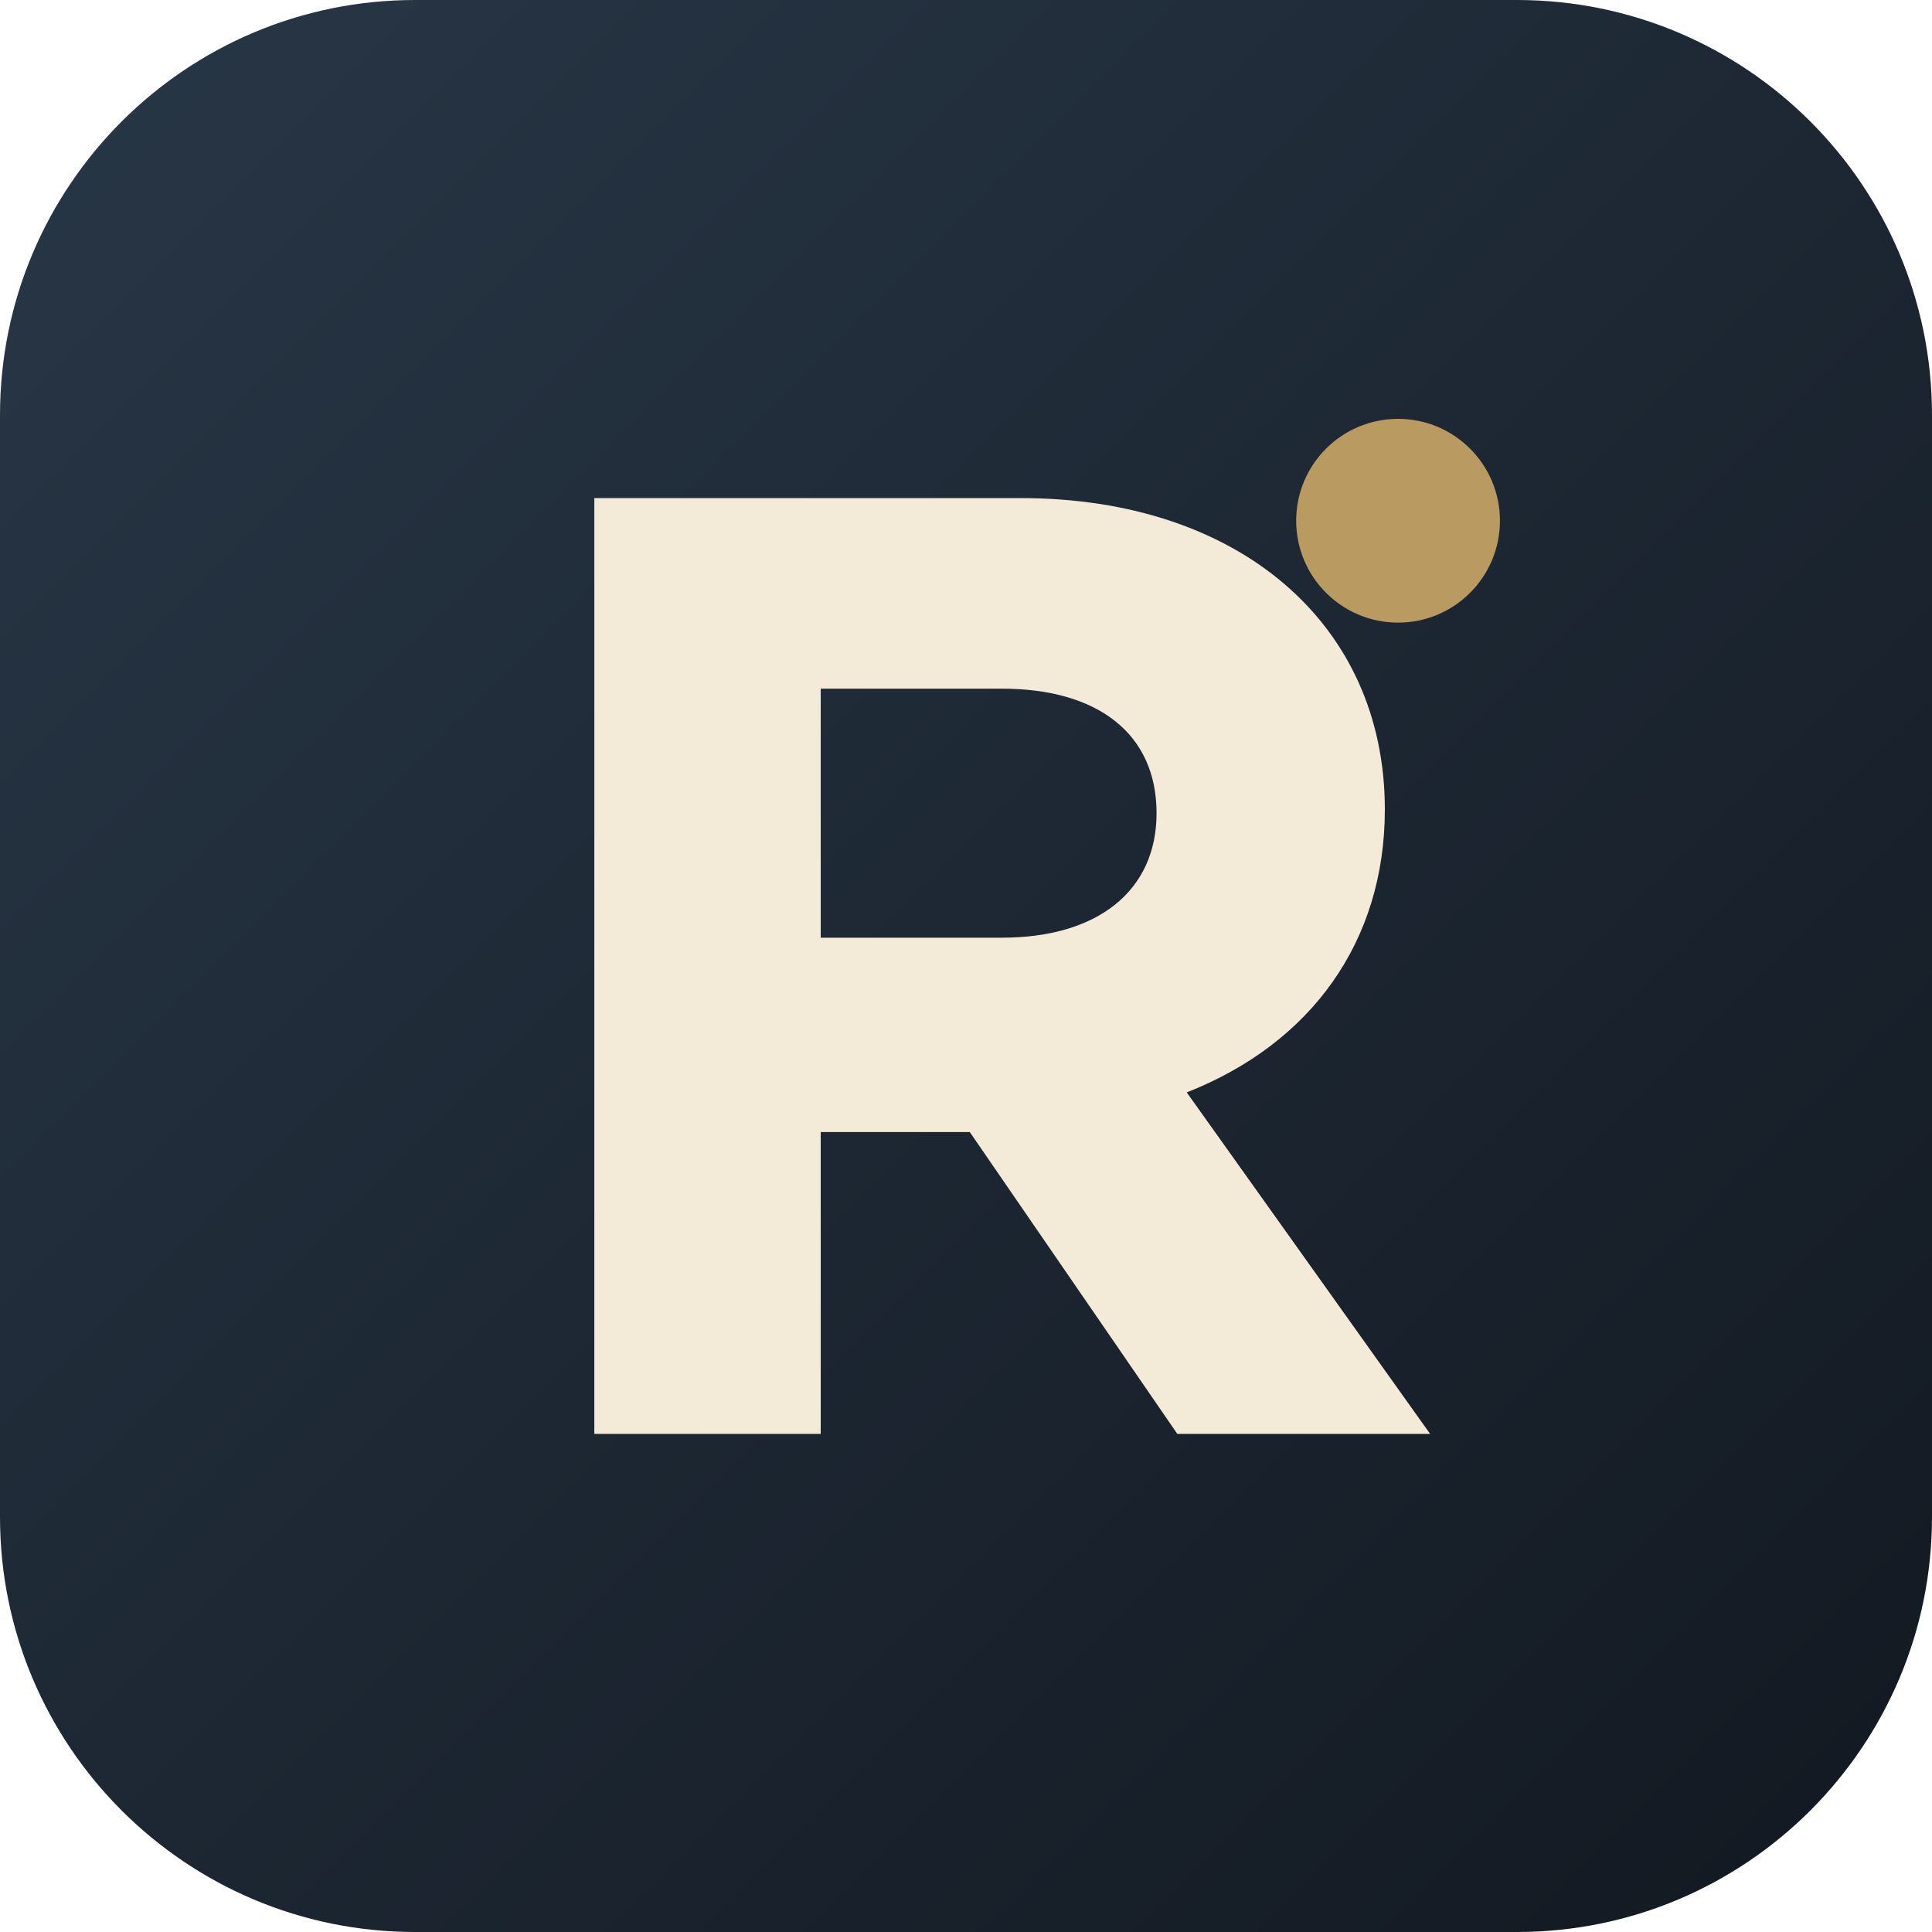
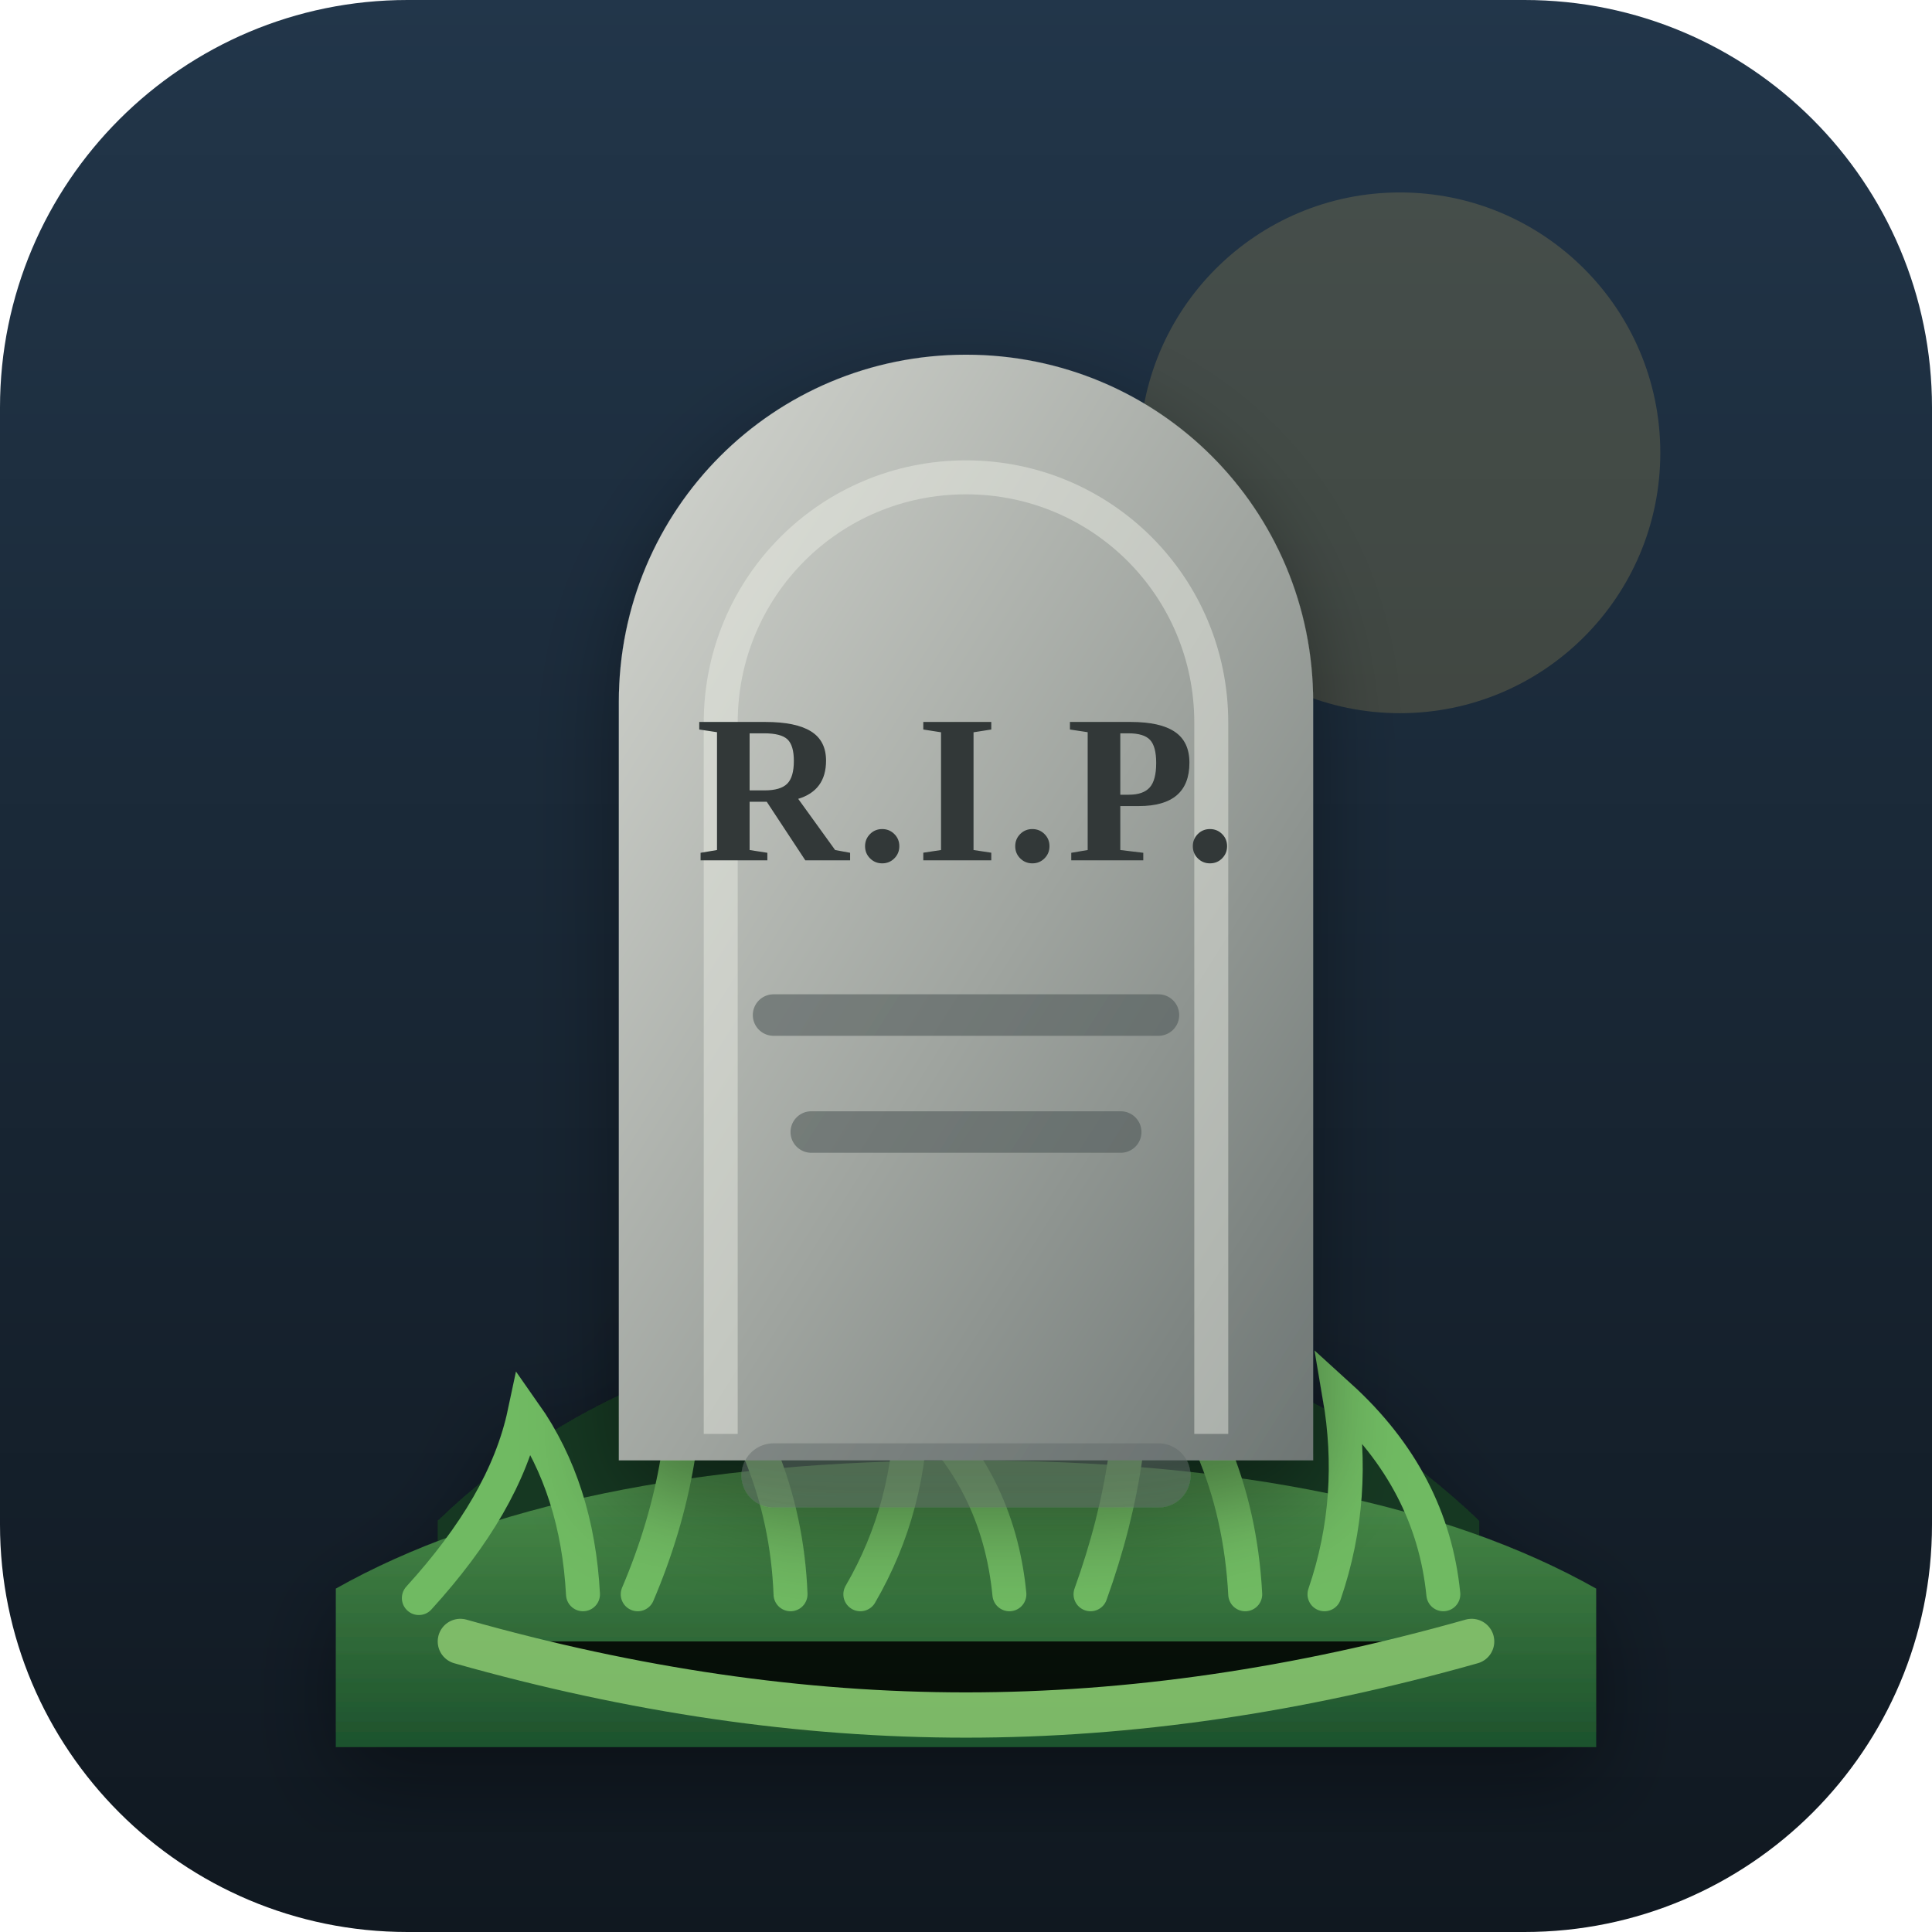
- <svg xmlns="http://www.w3.org/2000/svg" width="1024" height="1024" viewBox="0 0 1024 1024">
+ <svg xmlns="http://www.w3.org/2000/svg" width="1024" height="1024" viewBox="0 0 1024 1024" role="img" aria-label="Requiescat icon">
  <defs>
-     <linearGradient id="background" x1="0" y1="0" x2="1" y2="1">
-       <stop offset="0" stop-color="#283747" />
-       <stop offset="1" stop-color="#121820" />
+     <linearGradient id="sky" x1="0" y1="0" x2="0" y2="1">
+       <stop offset="0" stop-color="#22364a" />
+       <stop offset="1" stop-color="#101820" />
    </linearGradient>
+     <linearGradient id="stone" x1="0" y1="0" x2="1" y2="1">
+       <stop offset="0" stop-color="#d6d8d2" />
+       <stop offset="0.55" stop-color="#9fa49f" />
+       <stop offset="1" stop-color="#6e7674" />
+     </linearGradient>
+     <linearGradient id="grass" x1="0" y1="0" x2="0" y2="1">
+       <stop offset="0" stop-color="#4d8f4a" />
+       <stop offset="1" stop-color="#1d522d" />
+     </linearGradient>
+     <filter id="shadow" x="-20%" y="-20%" width="140%" height="140%">
+       <feDropShadow dx="0" dy="18" stdDeviation="24" flood-color="#05090b" flood-opacity="0.38" />
+     </filter>
  </defs>
-   <rect width="1024" height="1024" rx="220" fill="url(#background)" />
-   <path d="M315 760V264h226c116 0 193 67 193 165 0 70-39 124-105 150l129 181H624L514 600h-79v160H315Zm120-263h96c51 0 82-25 82-66 0-42-31-66-82-66h-96v132Z" fill="#f3ead8" />
-   <circle cx="741" cy="276" r="54" fill="#b99b62" />
+   <rect width="1024" height="1024" rx="216" fill="url(#sky)" />
+   <circle cx="742" cy="240" r="138" fill="#d9b95f" opacity="0.2" />
+   <g filter="url(#shadow)">
+     <path d="M232 806c72-69 164-104 276-104s204 35 276 104v72H232v-72Z" fill="#173922" />
+     <path d="M178 842c78-44 190-68 334-68s256 24 334 68v84H178v-84Z" fill="url(#grass)" />
+     <path d="M222 847c30-33 49-65 56-98 19 27 29 59 31 96m29 0c20-47 28-94 24-141 36 42 55 89 57 141m37 0c18-31 27-65 27-102 31 27 48 61 52 102m43 0c18-50 25-98 20-144 39 40 59 88 62 144m42 0c12-35 14-70 8-105 33 30 51 65 55 105" fill="none" stroke="#6fba62" stroke-width="18" stroke-linecap="round" />
+   </g>
+   <g filter="url(#shadow)">
+     <path d="M328 774V372c0-102 82-184 184-184s184 82 184 184v402H328Z" fill="url(#stone)" />
+     <path d="M382 760V383c0-72 58-130 130-130s130 58 130 130v377" fill="none" stroke="#edf0e7" stroke-width="18" opacity="0.45" />
+     <path d="M410 782h204" stroke="#5e6765" stroke-width="34" stroke-linecap="round" opacity="0.45" />
+     <text x="512" y="456" text-anchor="middle" font-family="Georgia, 'Times New Roman', serif" font-size="112" font-weight="700" letter-spacing="4" fill="#303837">R.I.P.</text>
+     <path d="M410 538h204M430 600h164" stroke="#4a5453" stroke-width="22" stroke-linecap="round" opacity="0.55" />
+   </g>
+   <path d="M244 870c92 26 181 39 268 39s176-13 268-39" stroke="#8cc971" stroke-width="24" stroke-linecap="round" opacity="0.85" />
</svg>
